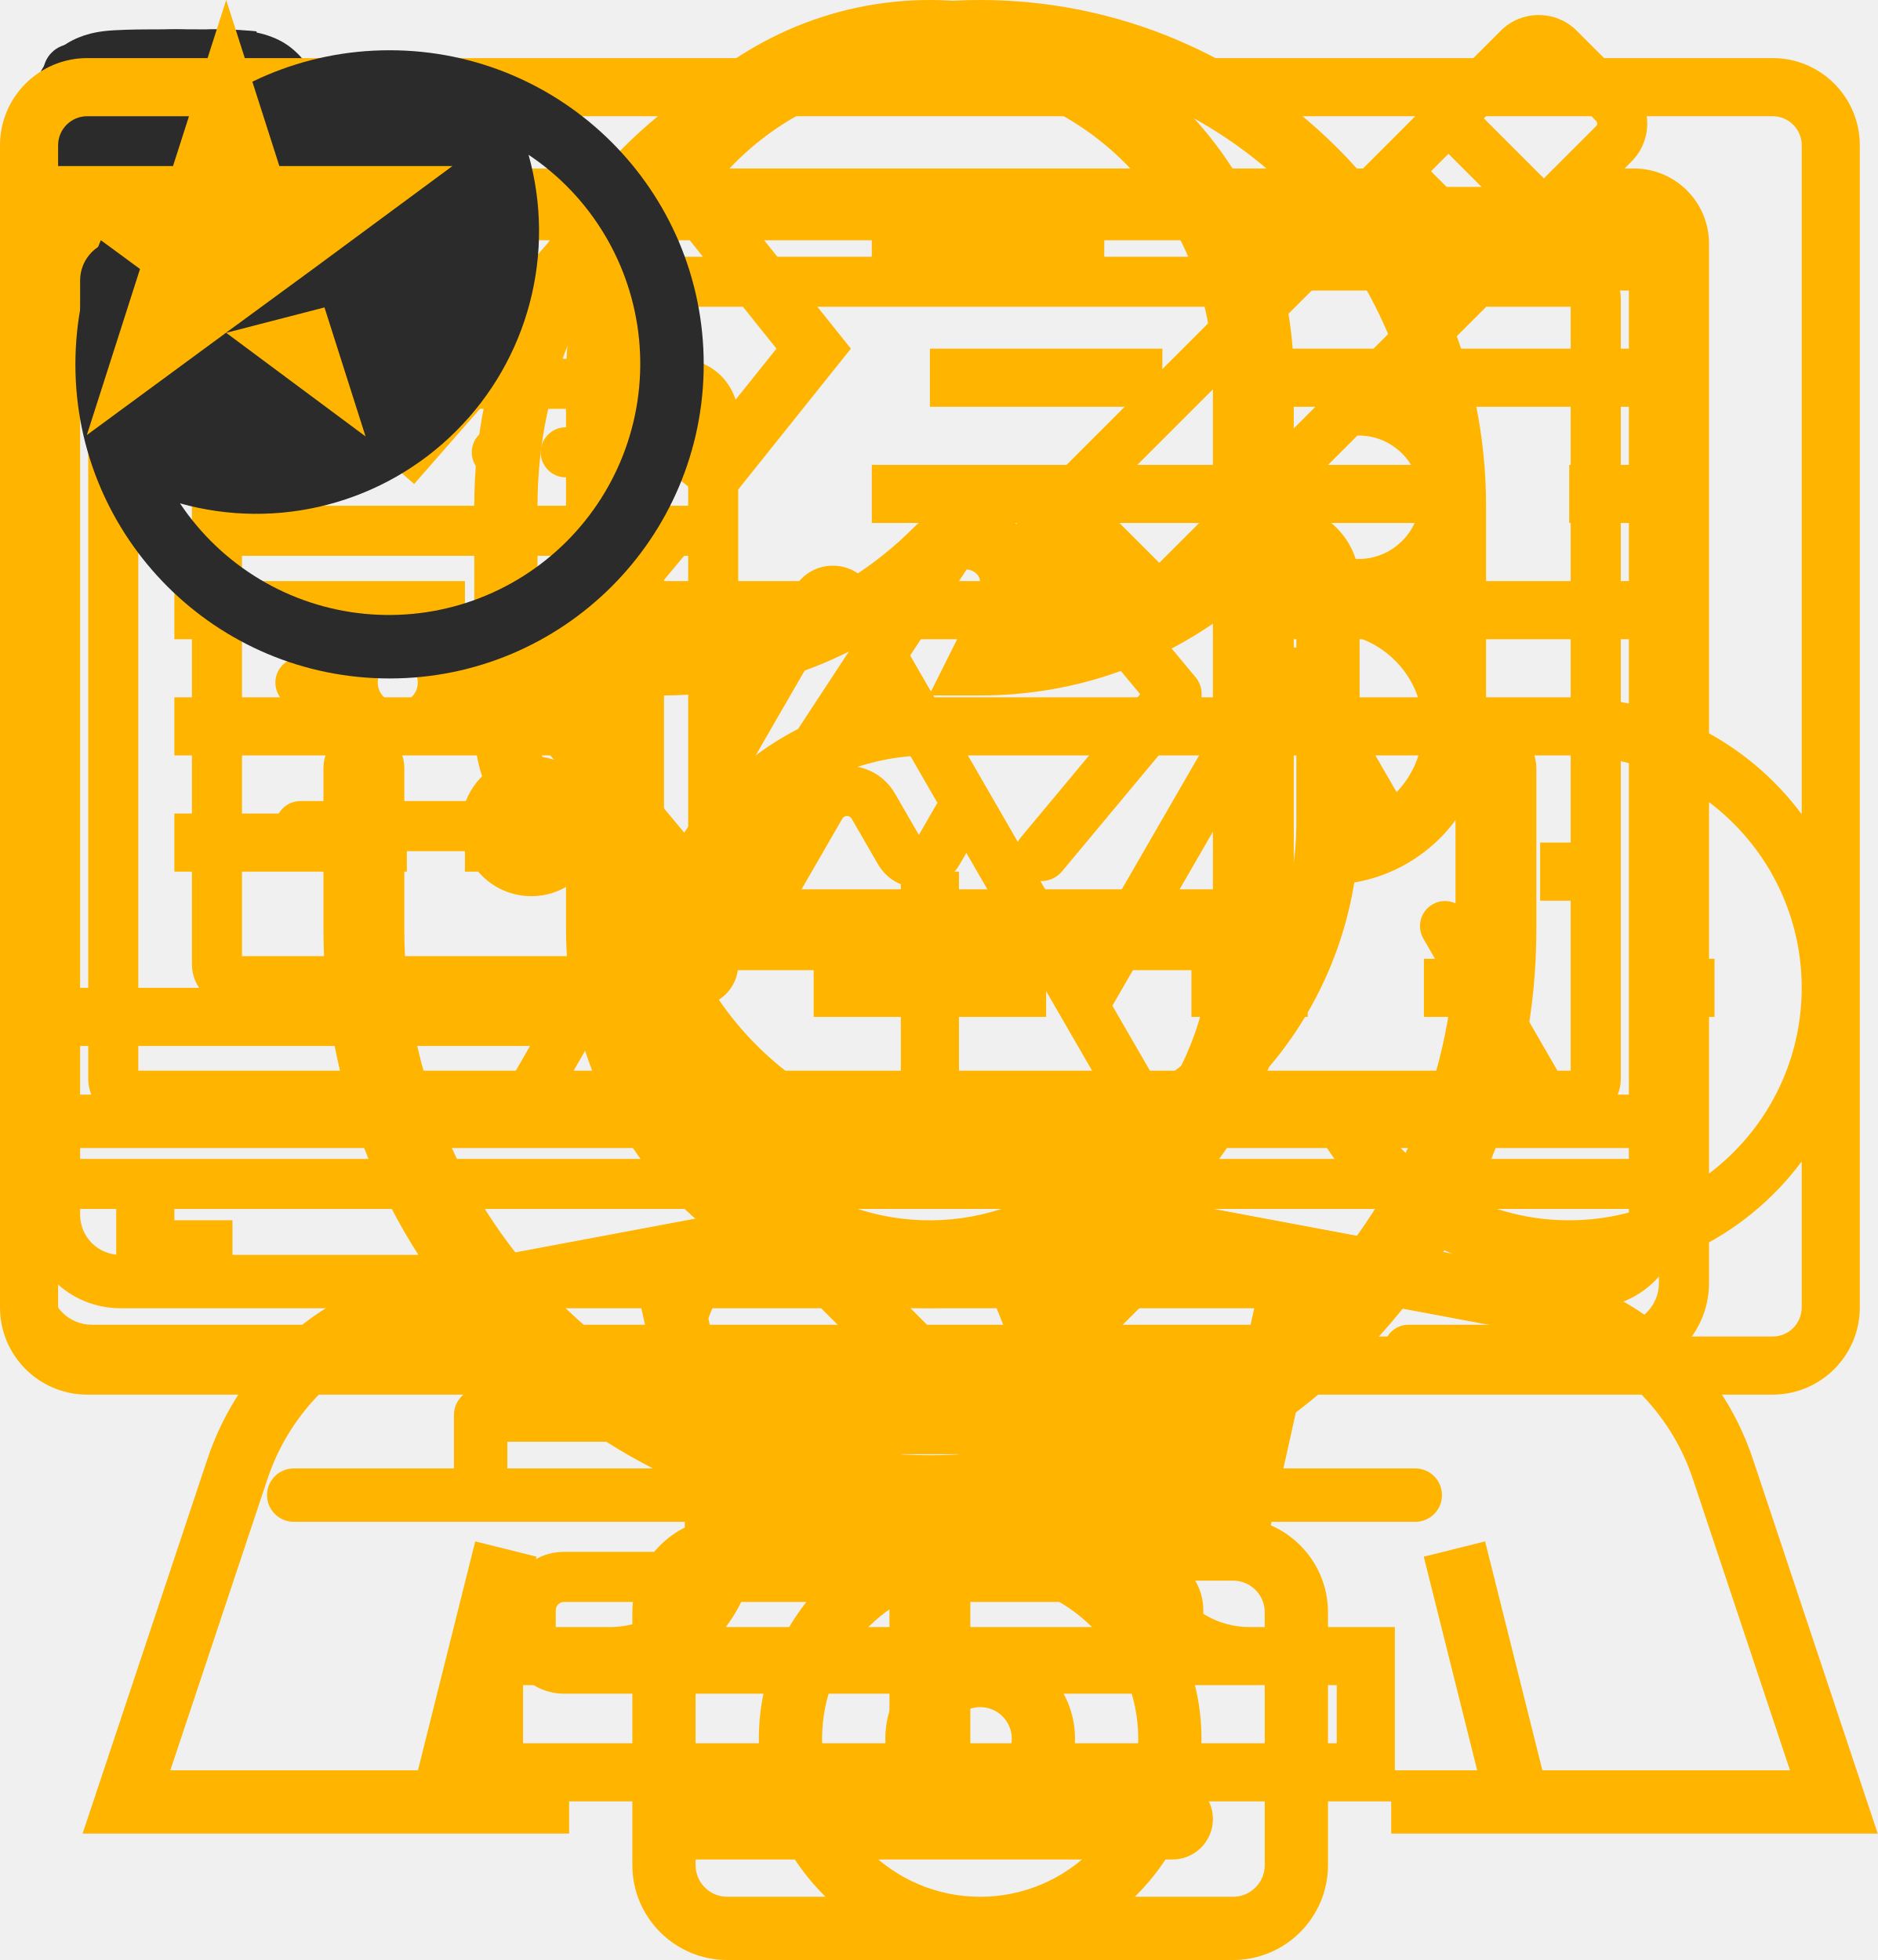
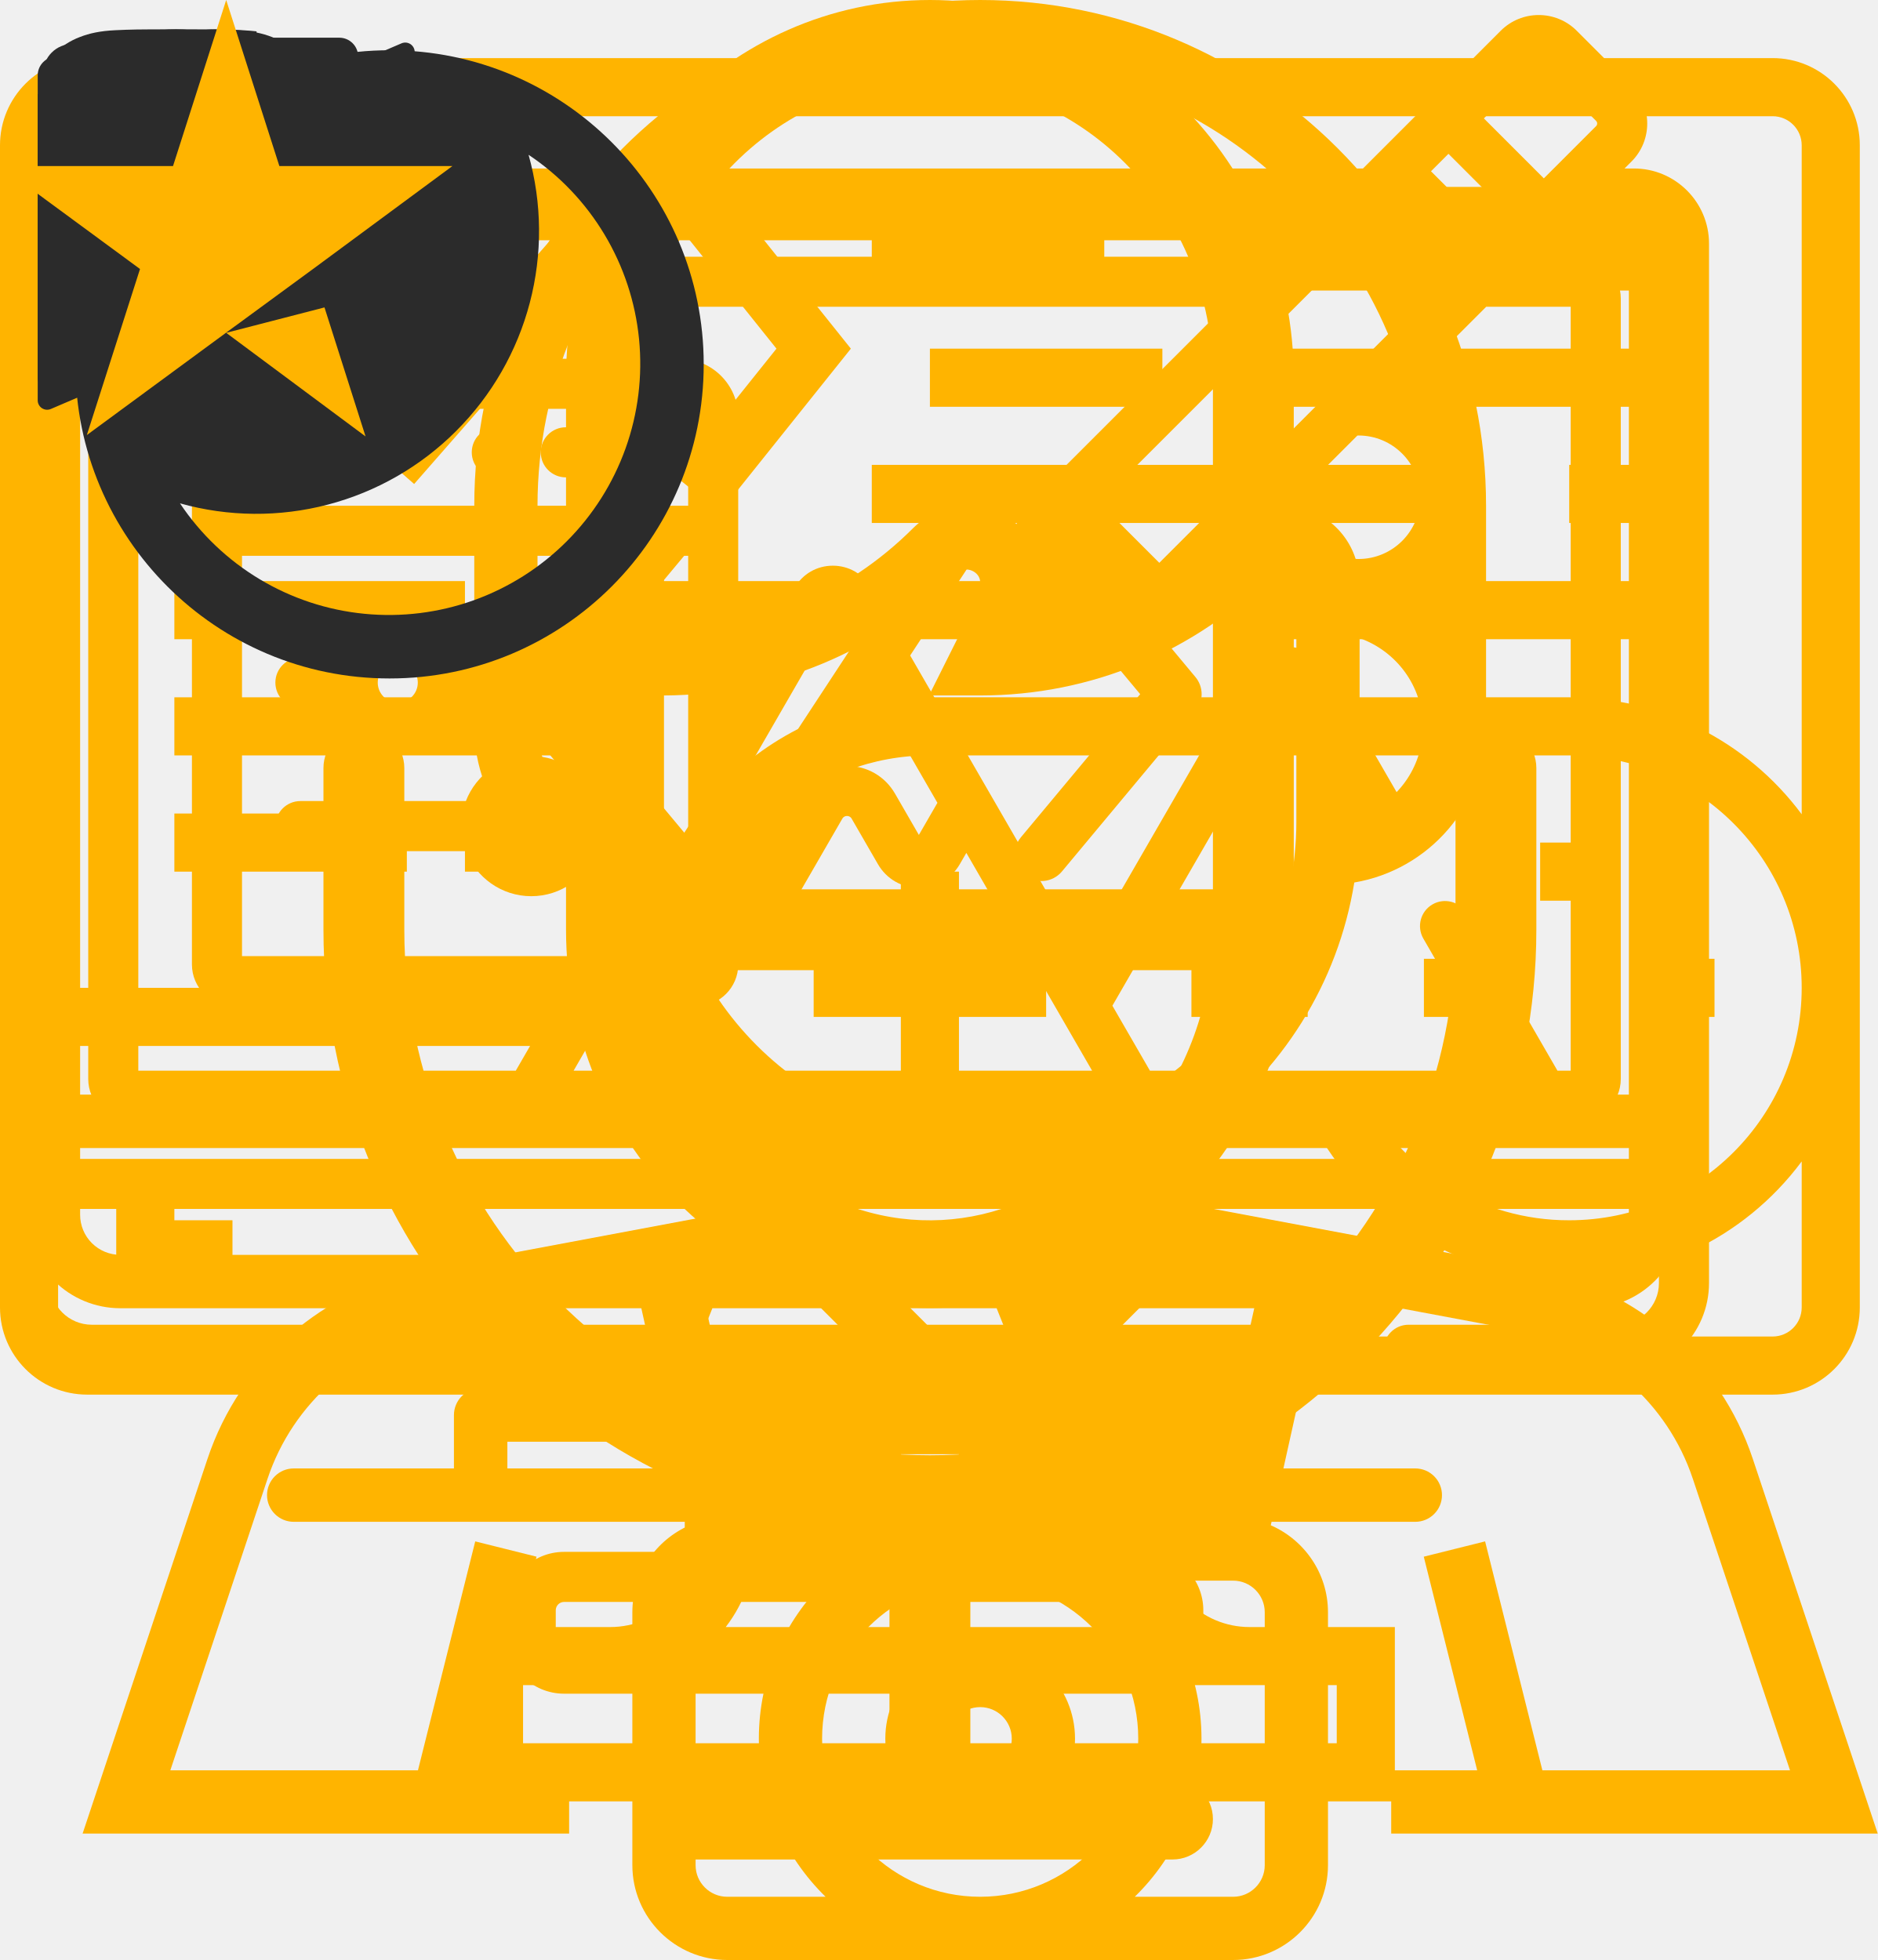
<svg xmlns="http://www.w3.org/2000/svg" fill="none">
  <g id="facebook">
    <g clip-path="url(#clip0_1_56)">
      <path d="M8.167 7.875H9.625L10.208 5.542H8.167V4.375C8.167 3.774 8.167 3.208 9.333 3.208H10.208V1.248C10.018 1.223 9.3 1.167 8.542 1.167C6.958 1.167 5.833 2.133 5.833 3.908V5.542H4.083V7.875H5.833V12.833H8.167V7.875Z" fill="#2B2B2B" />
    </g>
    <defs>
      <clipPath id="clip0_1_56">
        <rect width="14" height="14" fill="white" />
      </clipPath>
    </defs>
  </g>
  <g id="instagram">
    <g clip-path="url(#clip0_1_63)">
      <path d="M7 1.167C8.585 1.167 8.783 1.172 9.404 1.202C10.026 1.231 10.449 1.328 10.821 1.473C11.206 1.621 11.53 1.822 11.854 2.145C12.151 2.437 12.381 2.79 12.527 3.179C12.671 3.551 12.769 3.974 12.798 4.595C12.826 5.217 12.833 5.415 12.833 7C12.833 8.585 12.828 8.783 12.798 9.404C12.769 10.026 12.671 10.448 12.527 10.821C12.381 11.21 12.151 11.563 11.854 11.854C11.563 12.151 11.21 12.38 10.821 12.527C10.449 12.671 10.026 12.769 9.404 12.798C8.783 12.826 8.585 12.833 7 12.833C5.415 12.833 5.217 12.827 4.595 12.798C3.974 12.769 3.551 12.671 3.179 12.527C2.79 12.381 2.437 12.151 2.145 11.854C1.849 11.563 1.619 11.21 1.473 10.821C1.328 10.449 1.231 10.026 1.202 9.404C1.174 8.783 1.167 8.585 1.167 7C1.167 5.415 1.172 5.217 1.202 4.595C1.231 3.974 1.328 3.551 1.473 3.179C1.619 2.789 1.848 2.437 2.145 2.145C2.437 1.849 2.79 1.619 3.179 1.473C3.551 1.328 3.974 1.231 4.595 1.202C5.217 1.174 5.415 1.167 7 1.167ZM7 4.083C6.226 4.083 5.485 4.39 4.938 4.937C4.391 5.484 4.083 6.226 4.083 7C4.083 7.773 4.391 8.515 4.938 9.062C5.485 9.609 6.226 9.916 7 9.916C7.774 9.916 8.515 9.609 9.062 9.062C9.609 8.515 9.917 7.773 9.917 7C9.917 6.226 9.609 5.484 9.062 4.937C8.515 4.39 7.774 4.083 7 4.083ZM10.792 3.937C10.792 3.744 10.715 3.558 10.578 3.422C10.441 3.285 10.256 3.208 10.062 3.208C9.869 3.208 9.684 3.285 9.547 3.422C9.41 3.558 9.333 3.744 9.333 3.937C9.333 4.131 9.41 4.316 9.547 4.453C9.684 4.59 9.869 4.667 10.062 4.667C10.256 4.667 10.441 4.59 10.578 4.453C10.715 4.316 10.792 4.131 10.792 3.937ZM7 5.25C7.464 5.25 7.909 5.434 8.237 5.762C8.566 6.091 8.75 6.536 8.75 7C8.75 7.464 8.566 7.909 8.237 8.237C7.909 8.565 7.464 8.75 7 8.75C6.536 8.75 6.091 8.565 5.763 8.237C5.434 7.909 5.25 7.464 5.25 7C5.25 6.536 5.434 6.091 5.763 5.762C6.091 5.434 6.536 5.25 7 5.25Z" fill="#2B2B2B" />
    </g>
    <defs>
      <clipPath id="clip0_1_63">
        <rect width="14" height="14" fill="white" />
      </clipPath>
    </defs>
  </g>
  <g id="twitter">
    <g clip-path="url(#clip0_1_70)">
      <path d="M12.928 3.3C12.482 3.497 12.01 3.626 11.527 3.683C12.036 3.379 12.418 2.899 12.6 2.334C12.122 2.618 11.597 2.818 11.051 2.926C10.684 2.533 10.197 2.272 9.666 2.185C9.136 2.097 8.591 2.187 8.117 2.441C7.643 2.694 7.266 3.098 7.045 3.588C6.824 4.078 6.771 4.627 6.894 5.15C5.924 5.102 4.975 4.85 4.109 4.411C3.242 3.971 2.478 3.355 1.865 2.601C1.649 2.974 1.535 3.397 1.535 3.828C1.535 4.674 1.966 5.421 2.62 5.859C2.233 5.846 1.854 5.742 1.515 5.554V5.584C1.516 6.147 1.711 6.693 2.067 7.129C2.424 7.565 2.92 7.864 3.473 7.976C3.113 8.074 2.736 8.088 2.37 8.018C2.526 8.503 2.829 8.927 3.238 9.231C3.646 9.535 4.14 9.703 4.649 9.713C4.143 10.11 3.564 10.404 2.944 10.577C2.324 10.751 1.677 10.8 1.038 10.723C2.153 11.44 3.451 11.821 4.777 11.82C9.264 11.82 11.719 8.102 11.719 4.878C11.719 4.773 11.716 4.667 11.711 4.563C12.189 4.218 12.601 3.79 12.928 3.3L12.928 3.3Z" fill="#2B2B2B" />
    </g>
    <defs>
      <clipPath id="clip0_1_70">
        <rect width="14" height="14" fill="white" />
      </clipPath>
    </defs>
  </g>
  <g id="linkeding">
    <g clip-path="url(#clip0_1_77)">
      <path d="M4.048 2.917C4.048 3.226 3.925 3.523 3.706 3.742C3.487 3.96 3.19 4.083 2.881 4.083C2.572 4.083 2.275 3.96 2.056 3.741C1.838 3.522 1.715 3.225 1.715 2.916C1.715 2.606 1.838 2.309 2.057 2.091C2.276 1.872 2.573 1.749 2.882 1.75C3.192 1.75 3.488 1.873 3.707 2.092C3.926 2.311 4.048 2.607 4.048 2.917ZM4.083 4.947H1.75V12.25H4.083V4.947ZM7.77 4.947H5.448V12.25H7.747V8.418C7.747 6.283 10.529 6.084 10.529 8.418V12.25H12.833V7.624C12.833 4.025 8.715 4.159 7.747 5.927L7.77 4.947Z" fill="#2B2B2B" />
    </g>
    <defs>
      <clipPath id="clip0_1_77">
        <rect width="14" height="14" fill="white" />
      </clipPath>
    </defs>
  </g>
  <g id="youtube">
    <g clip-path="url(#clip0_1_84)">
      <path d="M12.567 3.791C12.833 4.83 12.833 7 12.833 7C12.833 7 12.833 9.17 12.567 10.21C12.418 10.784 11.985 11.236 11.436 11.389C10.439 11.667 7 11.667 7 11.667C7 11.667 3.562 11.667 2.564 11.389C2.012 11.234 1.58 10.783 1.433 10.21C1.167 9.17 1.167 7 1.167 7C1.167 7 1.167 4.83 1.433 3.791C1.581 3.216 2.015 2.764 2.564 2.611C3.562 2.333 7 2.333 7 2.333C7 2.333 10.439 2.333 11.436 2.611C11.988 2.766 12.42 3.218 12.567 3.791ZM5.833 9.042L9.333 7L5.833 4.958V9.042Z" fill="#2B2B2B" />
    </g>
    <defs>
      <clipPath id="clip0_1_84">
        <rect width="14" height="14" fill="white" />
      </clipPath>
    </defs>
  </g>
  <g id="dribbble">
    <svg width="14" height="14" viewBox="0 0 14 14" fill="none">
      <g clip-path="url(#clip0_1_91)">
        <path d="M11.66 6.75C11.612 5.832 11.293 4.949 10.743 4.212C10.575 4.393 10.396 4.562 10.206 4.72C9.623 5.204 8.972 5.599 8.273 5.892C8.371 6.096 8.46 6.294 8.539 6.481V6.482C8.561 6.535 8.582 6.587 8.603 6.64C9.486 6.541 10.417 6.577 11.319 6.699C11.44 6.715 11.553 6.733 11.66 6.75ZM6.186 2.404C6.754 3.205 7.278 4.037 7.756 4.895C8.469 4.614 9.059 4.259 9.534 3.864C9.699 3.729 9.854 3.581 9.998 3.424C9.159 2.718 8.097 2.332 7 2.333C6.727 2.333 6.455 2.357 6.186 2.404V2.404ZM2.481 5.831C2.878 5.821 3.275 5.797 3.671 5.76C4.627 5.674 5.576 5.514 6.507 5.28C6.02 4.434 5.495 3.612 4.932 2.814C4.331 3.112 3.801 3.536 3.378 4.056C2.955 4.577 2.649 5.182 2.481 5.831ZM3.373 9.937C3.6 9.606 3.897 9.234 4.292 8.829C5.14 7.96 6.141 7.283 7.3 6.91L7.336 6.899C7.24 6.687 7.149 6.498 7.058 6.319C5.987 6.631 4.859 6.826 3.735 6.927C3.187 6.976 2.695 6.998 2.333 7.002C2.332 8.071 2.7 9.107 3.374 9.937H3.373ZM8.753 11.325C8.528 10.191 8.21 9.077 7.801 7.995C6.633 8.419 5.703 9.039 4.983 9.779C4.693 10.072 4.436 10.396 4.215 10.744C5.019 11.344 5.996 11.668 7 11.666C7.601 11.667 8.196 11.552 8.753 11.326V11.325ZM9.845 10.698C10.756 9.998 11.377 8.986 11.588 7.857C11.389 7.808 11.138 7.758 10.862 7.72C10.247 7.631 9.623 7.625 9.007 7.7C9.354 8.68 9.634 9.681 9.845 10.699V10.698ZM7 12.833C3.778 12.833 1.167 10.222 1.167 7C1.167 3.778 3.778 1.167 7 1.167C10.222 1.167 12.833 3.778 12.833 7C12.833 10.222 10.222 12.833 7 12.833Z" fill="#2B2B2B" />
      </g>
      <defs>
        <clipPath id="clip0_1_91">
          <rect width="14" height="14" fill="white" />
        </clipPath>
      </defs>
    </svg>
  </g>
  <g id="web">
    <path d="M63.219 7.438H4.781C3.795 7.439 2.85 7.831 2.153 8.528C1.456 9.225 1.064 10.17 1.062 11.156V48.344C1.064 49.33 1.456 50.275 2.153 50.972C2.85 51.669 3.795 52.061 4.781 52.062H26.055L24.78 55.25H19.125C18.843 55.25 18.573 55.362 18.374 55.561C18.174 55.761 18.062 56.031 18.062 56.312V58.438H11.688C11.406 58.438 11.136 58.549 10.936 58.749C10.737 58.948 10.625 59.218 10.625 59.5C10.625 59.782 10.737 60.052 10.936 60.251C11.136 60.451 11.406 60.562 11.688 60.562H56.312C56.594 60.562 56.864 60.451 57.064 60.251C57.263 60.052 57.375 59.782 57.375 59.5C57.375 59.218 57.263 58.948 57.064 58.749C56.864 58.549 56.594 58.438 56.312 58.438H49.938V56.312C49.938 56.031 49.826 55.761 49.626 55.561C49.427 55.362 49.157 55.25 48.875 55.25H43.22L41.945 52.062H63.219C64.205 52.061 65.15 51.669 65.847 50.972C66.544 50.275 66.936 49.33 66.938 48.344V11.156C66.936 10.17 66.544 9.225 65.847 8.528C65.15 7.831 64.205 7.439 63.219 7.438ZM47.812 57.375V58.438H20.188V57.375H47.812ZM27.07 55.25L28.345 52.062H39.655L40.93 55.25H27.07ZM64.812 48.344C64.812 48.766 64.644 49.172 64.345 49.47C64.046 49.769 63.641 49.937 63.219 49.938H4.781C4.359 49.937 3.954 49.769 3.655 49.47C3.356 49.172 3.188 48.766 3.188 48.344V45.688H64.812V48.344ZM64.812 43.562H3.188V11.156C3.188 10.734 3.356 10.329 3.655 10.03C3.954 9.731 4.359 9.563 4.781 9.562H63.219C63.641 9.563 64.046 9.731 64.345 10.03C64.644 10.329 64.812 10.734 64.812 11.156V43.562Z" fill="#FFB400" />
    <path d="M29.167 34.888C29.284 34.965 29.414 35.017 29.551 35.044C29.688 35.07 29.829 35.068 29.966 35.04C30.102 35.012 30.232 34.957 30.348 34.878C30.463 34.8 30.562 34.699 30.638 34.583L39.005 21.833C39.16 21.597 39.215 21.31 39.158 21.034C39.1 20.758 38.936 20.516 38.7 20.361C38.465 20.207 38.177 20.152 37.901 20.209C37.626 20.266 37.384 20.431 37.229 20.666L28.862 33.416C28.785 33.533 28.732 33.664 28.706 33.801C28.68 33.938 28.681 34.079 28.709 34.215C28.738 34.352 28.793 34.482 28.871 34.597C28.95 34.713 29.05 34.812 29.167 34.888Z" fill="#FFB400" />
    <path d="M40.757 34.816C40.974 34.997 41.253 35.084 41.534 35.058C41.814 35.033 42.073 34.897 42.254 34.68L47.566 28.305C47.725 28.114 47.812 27.874 47.812 27.625C47.812 27.377 47.725 27.136 47.566 26.945L42.254 20.57C42.165 20.462 42.055 20.373 41.931 20.307C41.808 20.241 41.672 20.201 41.533 20.188C41.393 20.175 41.253 20.189 41.119 20.231C40.985 20.272 40.861 20.34 40.753 20.429C40.646 20.519 40.557 20.629 40.492 20.753C40.427 20.877 40.388 21.013 40.375 21.152C40.363 21.292 40.378 21.432 40.42 21.566C40.463 21.699 40.531 21.823 40.621 21.93L45.367 27.625L40.621 33.32C40.441 33.537 40.354 33.816 40.379 34.096C40.405 34.377 40.541 34.636 40.757 34.816Z" fill="#FFB400" />
    <path d="M25.746 34.68C25.835 34.788 25.945 34.878 26.069 34.944C26.192 35.009 26.328 35.05 26.467 35.063C26.607 35.076 26.747 35.061 26.881 35.02C27.015 34.978 27.139 34.911 27.247 34.821C27.354 34.731 27.443 34.621 27.508 34.497C27.573 34.373 27.612 34.238 27.625 34.098C27.637 33.959 27.622 33.818 27.579 33.684C27.537 33.551 27.469 33.427 27.379 33.32L22.633 27.625L27.379 21.93C27.469 21.823 27.537 21.699 27.579 21.566C27.622 21.432 27.637 21.292 27.625 21.152C27.612 21.013 27.573 20.877 27.508 20.753C27.443 20.629 27.354 20.519 27.247 20.429C27.139 20.34 27.015 20.272 26.881 20.231C26.747 20.189 26.607 20.175 26.467 20.188C26.328 20.201 26.192 20.241 26.069 20.307C25.945 20.373 25.835 20.462 25.746 20.57L20.434 26.945C20.275 27.136 20.188 27.377 20.188 27.625C20.188 27.874 20.275 28.114 20.434 28.305L25.746 34.68Z" fill="#FFB400" />
  </g>
  <g id="ui-ux">
    <g clip-path="url(#clip0_1_309)">
      <path d="M31.609 49.338C31.059 49.338 30.613 49.784 30.613 50.334C30.613 50.885 31.059 51.331 31.609 51.331H36.391C36.941 51.331 37.387 50.885 37.387 50.334C37.387 49.784 36.941 49.338 36.391 49.338H31.609Z" fill="#FFB400" />
      <path d="M11.953 33.872H18.537C18.94 34.918 19.953 35.665 21.139 35.665C22.326 35.665 23.339 34.918 23.741 33.872H25.057C25.608 33.872 26.053 33.426 26.053 32.876C26.053 32.325 25.608 31.879 25.057 31.879H23.741C23.339 30.833 22.326 30.086 21.139 30.086C19.953 30.086 18.94 30.833 18.537 31.879H11.953C11.403 31.879 10.957 32.325 10.957 32.876C10.957 33.426 11.403 33.872 11.953 33.872ZM21.139 32.079C21.579 32.079 21.936 32.436 21.936 32.876C21.936 33.315 21.579 33.672 21.139 33.672C20.7 33.672 20.343 33.315 20.343 32.876C20.343 32.436 20.7 32.079 21.139 32.079Z" fill="#FFB400" />
      <path d="M11.953 28.161H13.225C13.627 29.207 14.64 29.954 15.827 29.954C17.013 29.954 18.027 29.207 18.429 28.161H25.057C25.608 28.161 26.053 27.715 26.053 27.165C26.053 26.614 25.608 26.169 25.057 26.169H18.429C18.027 25.122 17.013 24.375 15.827 24.375C14.64 24.375 13.627 25.122 13.225 26.169H11.953C11.403 26.169 10.957 26.614 10.957 27.165C10.957 27.715 11.403 28.161 11.953 28.161ZM15.827 26.368C16.266 26.368 16.624 26.725 16.624 27.165C16.624 27.604 16.266 27.961 15.827 27.961C15.387 27.961 15.03 27.604 15.03 27.165C15.03 26.725 15.387 26.368 15.827 26.368Z" fill="#FFB400" />
      <path d="M25.257 18.997C25.807 18.997 26.253 18.551 26.253 18C26.253 17.45 25.807 17.004 25.257 17.004C24.706 17.004 24.261 17.45 24.261 18C24.261 18.551 24.706 18.997 25.257 18.997Z" fill="#FFB400" />
      <path d="M22.512 18.997C23.062 18.997 23.508 18.551 23.508 18C23.508 17.45 23.062 17.004 22.512 17.004C21.962 17.004 21.516 17.45 21.516 18C21.516 18.551 21.962 18.997 22.512 18.997Z" fill="#FFB400" />
      <path d="M19.767 18.997C20.317 18.997 20.763 18.551 20.763 18C20.763 17.45 20.317 17.004 19.767 17.004C19.217 17.004 18.771 17.45 18.771 18C18.771 18.551 19.217 18.997 19.767 18.997Z" fill="#FFB400" />
      <path d="M65.012 6.705H64.639L64.917 6.427C65.75 5.593 65.75 4.237 64.917 3.404L62.736 1.223C61.903 0.39 60.547 0.39 59.713 1.223L54.232 6.705H2.988C1.341 6.705 0 8.045 0 9.693V51.059C0 53.073 1.638 54.712 3.652 54.712H27.246V61.758H22.445C21.164 61.758 20.121 62.801 20.121 64.082V65.078C20.121 66.359 21.164 67.402 22.445 67.402H45.555C46.836 67.402 47.879 66.359 47.879 65.078V64.082C47.879 62.801 46.836 61.758 45.555 61.758H40.754V54.712H51.398C51.949 54.712 52.395 54.266 52.395 53.715C52.395 53.165 51.949 52.719 51.398 52.719H3.652C2.737 52.719 1.992 51.975 1.992 51.059V48.111H66.008V51.059C66.008 51.975 65.263 52.719 64.348 52.719H56.047C55.497 52.719 55.051 53.165 55.051 53.715C55.051 54.266 55.497 54.712 56.047 54.712H64.348C66.362 54.712 68 53.073 68 51.059V9.693C68 8.045 66.659 6.705 65.012 6.705ZM45.555 63.75C45.738 63.75 45.887 63.899 45.887 64.082V65.078C45.887 65.261 45.738 65.41 45.555 65.41H22.445C22.262 65.41 22.113 65.261 22.113 65.078V64.082C22.113 63.899 22.262 63.75 22.445 63.75H45.555ZM29.238 54.712H38.762V61.758H29.238V54.712ZM61.122 2.632C61.179 2.575 61.271 2.575 61.328 2.632L63.508 4.812C63.565 4.869 63.565 4.961 63.508 5.018L61.428 7.098L59.042 4.712L61.122 2.632ZM57.633 6.121L60.019 8.507L59.324 9.202L56.938 6.816L57.633 6.121ZM55.529 8.225L57.915 10.611L46.128 22.398L43.742 20.012L55.529 8.225ZM54.055 17.331C55.41 17.331 56.512 18.434 56.512 19.789C56.512 21.143 55.41 22.246 54.055 22.246C52.7 22.246 51.598 21.143 51.598 19.789C51.598 19.773 51.6 19.758 51.6 19.742L54.008 17.334C54.024 17.334 54.039 17.331 54.055 17.331ZM44.398 23.486L41.45 24.69L42.654 21.742L44.398 23.486ZM66.008 46.119H1.992V9.693C1.992 9.144 2.439 8.697 2.988 8.697H52.24L50.721 10.216H16.867C16.317 10.216 15.871 10.662 15.871 11.212C15.871 11.762 16.317 12.208 16.867 12.208H48.729L41.703 19.234C41.505 19.435 41.349 19.668 41.242 19.93L39.017 25.377C38.813 25.878 38.928 26.448 39.31 26.83C39.567 27.086 39.908 27.222 40.256 27.222C40.426 27.222 40.598 27.19 40.763 27.123L46.21 24.898C46.465 24.794 46.692 24.643 46.888 24.453L49.919 21.423C50.571 23.07 52.178 24.238 54.055 24.238C56.508 24.238 58.504 22.242 58.504 19.789C58.504 17.913 57.336 16.306 55.69 15.653L59.135 12.208H62.497V42.608H61.969L58.359 36.356C58.084 35.879 57.474 35.716 56.998 35.991C56.522 36.266 56.359 36.875 56.634 37.352L59.669 42.608H45.754L44.261 40.023L51.219 27.973L54.309 33.326C54.585 33.802 55.194 33.966 55.67 33.691C56.147 33.416 56.31 32.806 56.035 32.33L52.737 26.619C52.42 26.07 51.853 25.742 51.219 25.742C50.585 25.742 50.017 26.07 49.7 26.619L43.111 38.031L34.657 23.388C34.34 22.839 33.772 22.512 33.138 22.512C32.504 22.512 31.936 22.839 31.619 23.388L29.373 27.279V16.601C29.373 15.32 28.331 14.277 27.049 14.277H9.961C8.679 14.277 7.637 15.32 7.637 16.601V38.383C7.637 39.298 8.381 40.043 9.297 40.043H22.004L20.523 42.608H5.503V12.208H12.219C12.769 12.208 13.215 11.762 13.215 11.212C13.215 10.662 12.769 10.216 12.219 10.216H5.171C4.256 10.216 3.511 10.96 3.511 11.876V42.94C3.511 43.855 4.256 44.6 5.171 44.6H62.829C63.744 44.6 64.489 43.855 64.489 42.94V11.876C64.489 10.96 63.744 10.216 62.829 10.216H61.127L62.646 8.697H65.012C65.561 8.697 66.008 9.144 66.008 9.693V46.119ZM27.382 22.118V38.05H9.629V22.118H27.382ZM9.629 20.126V16.601C9.629 16.418 9.778 16.269 9.961 16.269H27.049C27.233 16.269 27.382 16.418 27.382 16.601V20.126H9.629ZM24.305 40.042H27.714C28.629 40.042 29.374 39.298 29.374 38.382V36.272C29.623 36.392 29.9 36.456 30.191 36.456C30.871 36.456 31.48 36.105 31.82 35.516L33.515 32.58C33.566 32.491 33.645 32.472 33.701 32.472C33.758 32.472 33.836 32.491 33.887 32.58L34.932 34.39C35.272 34.979 35.881 35.331 36.561 35.331C37.241 35.331 37.85 34.979 38.19 34.39L38.45 33.941L43.453 42.608H22.824L24.305 40.042ZM29.374 32.938V31.263L33.139 24.742L37.299 31.949L36.561 33.227L35.612 31.584C35.213 30.893 34.499 30.48 33.701 30.48C32.903 30.48 32.188 30.893 31.789 31.584L30.191 34.353L29.374 32.938Z" fill="#FFB400" />
    </g>
    <defs>
      <clipPath id="clip0_1_309">
        <rect width="68" height="68" fill="white" />
      </clipPath>
    </defs>
  </g>
  <g id="microphone">
    <g clip-path="url(#clip0_1_327)">
      <path d="M37 0C29.018 0 22.522 6.753 22.522 15.053V37C22.522 45.301 29.018 52.053 37 52.053C44.982 52.053 51.478 45.301 51.478 37V15.053C51.478 6.753 44.982 0 37 0ZM37 48.835C31.312 48.835 26.606 44.374 25.855 38.609H48.143C47.394 44.376 42.688 48.835 37 48.835ZM48.261 35.391H25.739V15.053C25.739 8.526 30.79 3.217 37 3.217C43.209 3.217 48.261 8.526 48.261 15.053V35.391Z" fill="#FFB400" />
      <path d="M59.522 28.956C58.634 28.956 57.913 29.677 57.913 30.565V37C57.913 48.531 48.531 57.913 37 57.913C25.469 57.913 16.087 48.531 16.087 37V30.565C16.087 29.677 15.366 28.956 14.478 28.956C13.59 28.956 12.87 29.677 12.87 30.565V37C12.87 49.762 22.835 60.215 35.391 61.048V70.783H27.348C26.46 70.783 25.739 71.503 25.739 72.391C25.739 73.279 26.46 74 27.348 74H46.652C47.54 74 48.261 73.279 48.261 72.391C48.261 71.503 47.54 70.783 46.652 70.783H38.609V61.048C51.165 60.215 61.13 49.762 61.13 37V30.565C61.13 29.677 60.41 28.956 59.522 28.956Z" fill="#FFB400" />
    </g>
    <defs>
      <clipPath id="clip0_1_327">
        <rect width="74" height="74" fill="white" />
      </clipPath>
    </defs>
  </g>
  <g id="game">
    <path d="M32.375 38.156H41.625V40.469H32.375V38.156Z" fill="#FFB400" />
    <path d="M35.844 34.688H38.156V43.938H35.844V34.688Z" fill="#FFB400" />
    <path d="M65.906 38.156H68.219V40.469H65.906V38.156Z" fill="#FFB400" />
    <path d="M56.656 38.156H58.969V40.469H56.656V38.156Z" fill="#FFB400" />
    <path d="M61.281 33.531H63.594V35.844H61.281V33.531Z" fill="#FFB400" />
    <path d="M61.281 42.781H63.594V45.094H61.281V42.781Z" fill="#FFB400" />
    <path d="M10.66 20.379L5.457 13.875L10.66 7.371L12.465 8.816L8.418 13.875L12.465 18.934L10.66 20.379Z" fill="#FFB400" />
    <path d="M28.653 20.379L26.847 18.934L30.895 13.875L26.847 8.816L28.653 7.371L33.855 13.875L28.653 20.379Z" fill="#FFB400" />
    <path d="M14.738 17.738L22.834 8.49L24.574 10.012L16.478 19.261L14.738 17.738Z" fill="#FFB400" />
    <path d="M9.25 50.875H4.625V46.25H6.938V48.562H9.25V50.875Z" fill="#FFB400" />
    <path d="M70.531 2.312H3.469C1.553 2.312 0 3.866 0 5.781V52.031C0 53.947 1.553 55.5 3.469 55.5H27.75V61.281C27.75 63.197 26.197 64.75 24.281 64.75H18.5V71.688H55.5V64.75H49.719C47.803 64.75 46.25 63.197 46.25 61.281V55.5H70.531C72.447 55.5 74 53.947 74 52.031V5.781C74 3.866 72.447 2.312 70.531 2.312ZM53.188 67.062V69.375H20.812V67.062H53.188ZM37 62.486C38.916 62.486 40.469 60.933 40.469 59.017V55.5H43.938V61.281C43.942 62.536 44.359 63.755 45.124 64.75H28.876C29.641 63.755 30.058 62.536 30.062 61.281V55.5H33.531V59.017C33.531 60.933 35.084 62.486 37 62.486ZM35.844 59.017V55.5H38.156V59.017C38.156 59.656 37.639 60.174 37 60.174C36.361 60.174 35.844 59.656 35.844 59.017ZM71.688 52.031C71.688 52.67 71.17 53.188 70.531 53.188H3.469C2.83 53.188 2.312 52.67 2.312 52.031V41.625H25.669C26.627 46.332 30.396 49.955 35.137 50.726C39.878 51.497 44.601 49.255 47 45.094H52.435C54.373 48.463 57.877 50.629 61.757 50.856C65.637 51.083 69.37 49.34 71.688 46.22V52.031ZM62.438 48.562C58.923 48.571 55.711 46.576 54.161 43.422L53.841 42.781H45.597L45.277 43.422C43.249 47.511 38.542 49.51 34.192 48.13C29.841 46.748 27.148 42.402 27.849 37.892C28.55 33.382 32.436 30.057 37 30.062H62.438C67.546 30.062 71.688 34.204 71.688 39.312C71.688 44.421 67.546 48.562 62.438 48.562ZM71.688 32.405C69.513 29.479 66.083 27.753 62.438 27.75H37C30.617 27.757 25.444 32.929 25.438 39.312H2.312V5.781C2.312 5.143 2.83 4.625 3.469 4.625H70.531C71.17 4.625 71.688 5.143 71.688 5.781V32.405Z" fill="#FFB400" />
    <path d="M47.406 38.156H52.031V40.469H47.406V38.156Z" fill="#FFB400" />
    <path d="M34.688 9.25H43.938V11.562H34.688V9.25Z" fill="#FFB400" />
    <path d="M48.562 9.25H67.062V11.562H48.562V9.25Z" fill="#FFB400" />
    <path d="M50.875 13.875H67.062V16.188H50.875V13.875Z" fill="#FFB400" />
    <path d="M37 13.875H46.25V16.188H37V13.875Z" fill="#FFB400" />
    <path d="M34.688 18.5H57.812V20.812H34.688V18.5Z" fill="#FFB400" />
    <path d="M62.438 18.5H67.062V20.812H62.438V18.5Z" fill="#FFB400" />
    <path d="M6.938 23.125H18.5V25.438H6.938V23.125Z" fill="#FFB400" />
    <path d="M23.125 23.125H45.094V25.438H23.125V23.125Z" fill="#FFB400" />
    <path d="M48.562 23.125H67.062V25.438H48.562V23.125Z" fill="#FFB400" />
    <path d="M6.938 27.75H25.438V30.062H6.938V27.75Z" fill="#FFB400" />
    <path d="M6.938 32.375H16.188V34.688H6.938V32.375Z" fill="#FFB400" />
    <path d="M18.5 32.375H23.125V34.688H18.5V32.375Z" fill="#FFB400" />
  </g>
  <g id="photographer">
    <path d="M55.355 72.968H74.713L69.743 58.058C68.444 54.16 65.127 51.269 61.088 50.511L47.806 48.02V44.947C50.988 42.651 53.234 39.154 53.886 35.12C56.855 34.618 59.129 32.045 59.129 28.936V20.129C59.129 9.03 50.099 0 39 0C27.901 0 18.871 9.03 18.871 20.129V28.936C18.871 32.042 21.134 34.63 24.098 35.136C24.753 39.17 27.011 42.671 30.194 44.966V48.022L16.911 50.513C12.873 51.27 9.555 54.161 8.255 58.06L3.287 72.968H22.645V70.452H19.224L21.349 61.95L18.909 61.341L16.63 70.452H6.777L10.643 58.855C11.653 55.823 14.234 53.573 17.375 52.983L25.389 51.481L27.438 60.7C26.1 61.282 25.161 62.613 25.161 64.161V74.226C25.161 76.307 26.855 78 28.936 78H49.065C51.145 78 52.839 76.307 52.839 74.226V64.161C52.839 62.613 51.9 61.282 50.563 60.7L52.612 51.481L60.626 52.983C63.768 53.573 66.347 55.823 67.358 58.855L71.223 70.452H61.37L59.091 61.341L56.651 61.95L58.776 70.452H55.355V72.968ZM50.138 51.017L48.4 58.835L47.531 55.355H42.037L46.969 50.423L50.138 51.017ZM46.195 60.387H31.805L32.434 57.871H45.566L46.195 60.387ZM39 54.834L32.71 48.544V46.423C34.627 47.306 36.754 47.806 39 47.806C41.247 47.806 43.373 47.3 45.29 46.416V48.544L39 54.834ZM54.097 32.478V25.394C55.557 25.915 56.613 27.299 56.613 28.937C56.613 30.575 55.557 31.957 54.097 32.478ZM23.903 32.495C22.439 31.975 21.387 30.576 21.387 28.936C21.387 27.295 22.439 25.896 23.903 25.376V32.495ZM21.387 23.936V20.129C21.387 10.417 29.288 2.516 39 2.516C48.712 2.516 56.613 10.417 56.613 20.129V23.936C55.868 23.372 55.008 22.956 54.057 22.768C53.859 21.283 52.599 20.129 51.06 20.129C50.261 20.129 49.478 20.454 48.849 21.083C46.725 23.207 44.032 24.562 41.116 25.003L41.197 24.842C41.406 24.422 41.516 23.952 41.516 23.483V23.166C41.516 21.491 40.154 20.129 38.479 20.129C37.68 20.129 36.898 20.454 36.332 21.018C33.681 23.668 30.165 25.137 26.419 25.161V22.645H25.161C23.74 22.645 22.441 23.137 21.387 23.936ZM26.419 32.71V27.677C30.837 27.654 34.986 25.922 38.109 22.799C38.413 22.494 39 22.742 39 23.166V23.483C39 23.564 38.981 23.644 38.945 23.717L36.965 27.677H39C43.393 27.677 47.522 25.968 50.69 22.799C50.994 22.494 51.581 22.742 51.581 23.166V32.71C51.581 39.647 45.937 45.29 39 45.29C32.063 45.29 26.419 39.647 26.419 32.71ZM31.032 50.423L35.963 55.355H30.469L29.6 58.835L27.862 51.017L31.032 50.423ZM28.936 75.484C28.242 75.484 27.677 74.92 27.677 74.226V64.161C27.677 63.467 28.242 62.903 28.936 62.903H32.849C31.213 64.504 30.194 66.73 30.194 69.194C30.194 71.657 31.213 73.884 32.849 75.484H28.936ZM39 75.484C35.532 75.484 32.71 72.662 32.71 69.194C32.71 65.725 35.532 62.903 39 62.903C42.468 62.903 45.29 65.725 45.29 69.194C45.29 72.662 42.468 75.484 39 75.484ZM50.323 74.226C50.323 74.92 49.758 75.484 49.065 75.484H45.151C46.788 73.884 47.806 71.657 47.806 69.194C47.806 66.73 46.788 64.504 45.151 62.903H49.065C49.758 62.903 50.323 63.467 50.323 64.161V74.226Z" fill="#FFB400" />
    <path d="M39 65.419C36.919 65.419 35.226 67.113 35.226 69.194C35.226 71.275 36.919 72.968 39 72.968C41.081 72.968 42.774 71.275 42.774 69.194C42.774 67.113 41.081 65.419 39 65.419ZM39 70.452C38.307 70.452 37.742 69.888 37.742 69.194C37.742 68.499 38.307 67.936 39 67.936C39.693 67.936 40.258 68.499 40.258 69.194C40.258 69.888 39.693 70.452 39 70.452Z" fill="#FFB400" />
  </g>
  <g id="order">
    <g clip-path="url(#clip0_10_1294)">
      <path d="M10.143 10L7.786 7.644L8.964 6.464L12.5 10L8.964 13.536L7.786 12.357L10.143 10Z" fill="#FFB400" />
    </g>
    <defs>
      <clipPath id="clip0_10_1294">
        <rect width="20" height="20" fill="white" />
      </clipPath>
    </defs>
  </g>
  <g id="home">
    <g clip-path="url(#clip0_1_248)">
      <path d="M15 15C15 15.199 14.921 15.39 14.78 15.53C14.64 15.671 14.449 15.75 14.25 15.75H3.75C3.551 15.75 3.36 15.671 3.22 15.53C3.079 15.39 3 15.199 3 15V8.25H0.75L8.495 1.209C8.633 1.083 8.813 1.014 9 1.014C9.187 1.014 9.367 1.083 9.505 1.209L17.25 8.25H15V15Z" fill="" />
    </g>
    <defs>
      <clipPath id="clip0_1_248">
        <rect width="18" height="18" fill="white" />
      </clipPath>
    </defs>
  </g>
  <g id="services">
    <g clip-path="url(#clip0_1_257)">
      <path d="M17.5 4.287V4.5H12V0H12.26C12.534 0 12.796 0.089 12.99 0.247L17.198 3.69C17.391 3.849 17.5 4.063 17.5 4.287ZM11.656 5.625C11.089 5.625 10.625 5.245 10.625 4.781V0H2.031C1.462 0 1 0.378 1 0.844V17.156C1 17.622 1.462 18 2.031 18H16.469C17.038 18 17.5 17.622 17.5 17.156V5.625H11.656ZM6.294 14.08C6.273 14.098 6.248 14.113 6.22 14.123C6.193 14.134 6.163 14.139 6.132 14.14C6.102 14.141 6.071 14.137 6.043 14.128C6.014 14.119 5.988 14.106 5.966 14.089L3.179 11.951C3.156 11.933 3.137 11.912 3.125 11.888C3.112 11.864 3.105 11.838 3.105 11.812C3.105 11.787 3.112 11.761 3.125 11.737C3.137 11.713 3.156 11.692 3.179 11.674L5.966 9.536C5.988 9.519 6.014 9.506 6.043 9.497C6.071 9.488 6.102 9.484 6.132 9.485C6.163 9.486 6.193 9.491 6.22 9.502C6.248 9.512 6.273 9.527 6.294 9.545L7.135 10.279C7.157 10.297 7.173 10.319 7.184 10.343C7.195 10.367 7.199 10.393 7.198 10.418C7.196 10.443 7.189 10.468 7.175 10.491C7.162 10.514 7.143 10.534 7.119 10.551L5.368 11.812L7.119 13.074C7.143 13.091 7.162 13.111 7.175 13.134C7.189 13.157 7.196 13.182 7.198 13.207C7.199 13.232 7.195 13.258 7.184 13.282C7.173 13.306 7.157 13.328 7.135 13.346L6.294 14.08ZM8.498 15.855L7.318 15.575C7.259 15.561 7.21 15.528 7.18 15.484C7.15 15.44 7.143 15.388 7.16 15.339L9.8 7.899C9.817 7.851 9.857 7.81 9.911 7.786C9.965 7.762 10.029 7.756 10.088 7.77L11.267 8.05C11.297 8.057 11.324 8.069 11.348 8.084C11.372 8.1 11.391 8.119 11.406 8.141C11.421 8.163 11.43 8.187 11.433 8.212C11.437 8.236 11.434 8.262 11.426 8.286L8.786 15.726C8.777 15.749 8.763 15.772 8.744 15.791C8.725 15.811 8.701 15.827 8.675 15.839C8.648 15.851 8.619 15.859 8.588 15.861C8.558 15.864 8.527 15.862 8.498 15.855ZM15.407 11.951L12.62 14.089C12.598 14.106 12.572 14.119 12.543 14.128C12.514 14.137 12.484 14.141 12.454 14.14C12.423 14.139 12.393 14.134 12.366 14.123C12.338 14.113 12.313 14.098 12.292 14.08L11.451 13.346C11.429 13.328 11.413 13.306 11.402 13.282C11.391 13.258 11.387 13.232 11.388 13.207C11.39 13.182 11.397 13.157 11.411 13.134C11.424 13.111 11.443 13.091 11.467 13.074L13.218 11.812L11.467 10.551C11.443 10.534 11.424 10.514 11.411 10.491C11.397 10.468 11.39 10.443 11.388 10.418C11.387 10.393 11.391 10.367 11.402 10.343C11.413 10.319 11.429 10.297 11.451 10.279L12.292 9.545C12.313 9.527 12.338 9.512 12.366 9.502C12.393 9.491 12.423 9.486 12.454 9.485C12.484 9.484 12.515 9.488 12.543 9.497C12.572 9.506 12.598 9.519 12.62 9.536L15.407 11.674C15.43 11.692 15.449 11.713 15.461 11.737C15.474 11.761 15.48 11.787 15.48 11.812C15.48 11.838 15.474 11.864 15.461 11.888C15.449 11.912 15.43 11.933 15.407 11.951Z" />
    </g>
    <defs>
      <clipPath id="clip0_1_257">
        <rect width="16.5" height="18" fill="white" transform="translate(1)" />
      </clipPath>
    </defs>
  </g>
  <g id="cv">
    <g clip-path="url(#clip0_1_262)">
      <path d="M12.764 11.272L9.25 14.626L5.736 11.272C3.103 11.381 1 13.438 1 15.976V16.313C1 17.245 1.792 18.001 2.768 18.001H15.732C16.708 18.001 17.5 17.245 17.5 16.313V15.976C17.5 13.438 15.397 11.381 12.764 11.272ZM1.501 2.806L1.737 2.859V4.912C1.479 5.06 1.295 5.317 1.295 5.626C1.295 5.921 1.464 6.167 1.703 6.318L1.129 8.509C1.066 8.751 1.206 9.001 1.409 9.001H2.948C3.151 9.001 3.291 8.751 3.228 8.509L2.654 6.318C2.893 6.167 3.062 5.921 3.062 5.626C3.062 5.317 2.878 5.06 2.621 4.912V3.063L5.051 3.622C4.735 4.227 4.536 4.902 4.536 5.626C4.536 8.111 6.646 10.126 9.25 10.126C11.854 10.126 13.964 8.111 13.964 5.626C13.964 4.902 13.769 4.227 13.449 3.622L16.995 2.806C17.666 2.652 17.666 1.854 16.995 1.699L9.983 0.082C9.504 -0.027 9 -0.027 8.521 0.082L1.501 1.695C0.834 1.85 0.834 2.652 1.501 2.806Z" />
    </g>
    <defs>
      <clipPath id="clip0_1_262">
        <rect width="18" height="18" fill="white" />
      </clipPath>
    </defs>
  </g>
  <g id="portfolio">
    <g clip-path="url(#clip0_1_268)">
      <path d="M6.75 9.75V12H11.25V9.75H16.5V15C16.5 15.199 16.421 15.39 16.28 15.53C16.14 15.671 15.949 15.75 15.75 15.75H2.25C2.051 15.75 1.86 15.671 1.72 15.53C1.579 15.39 1.5 15.199 1.5 15V9.75H6.75ZM8.25 8.25H9.75V10.5H8.25V8.25ZM5.25 3.75V1.5C5.25 1.301 5.329 1.11 5.47 0.97C5.61 0.829 5.801 0.75 6 0.75H12C12.199 0.75 12.39 0.829 12.53 0.97C12.671 1.11 12.75 1.301 12.75 1.5V3.75H15.75C15.949 3.75 16.14 3.829 16.28 3.97C16.421 4.11 16.5 4.301 16.5 4.5V8.25H11.25V6.75H6.75V8.25H1.5V4.5C1.5 4.301 1.579 4.11 1.72 3.97C1.86 3.829 2.051 3.75 2.25 3.75H5.25ZM6.75 2.25V3.75H11.25V2.25H6.75Z" />
    </g>
    <defs>
      <clipPath id="clip0_1_268">
        <rect width="18" height="18" fill="white" />
      </clipPath>
    </defs>
  </g>
  <g id="blog">
    <g clip-path="url(#clip0_1_276)">
      <path d="M15.75 1.5C4.5 1.5 3 12 2.25 16.5H3.748C4.248 14 5.498 12.626 7.5 12.375C10.5 12 12.75 9.375 13.5 7.125L12.375 6.375L13.125 5.625C13.875 4.875 14.628 3.75 15.75 1.5Z" />
    </g>
    <defs>
      <clipPath id="clip0_1_276">
        <rect width="18" height="18" fill="white" />
      </clipPath>
    </defs>
  </g>
  <g id="contact">
    <g clip-path="url(#clip0_1_284)">
      <path d="M4.841 14.25L1.5 16.875V3C1.5 2.801 1.579 2.61 1.72 2.47C1.86 2.329 2.051 2.25 2.25 2.25H15.75C15.949 2.25 16.14 2.329 16.28 2.47C16.421 2.61 16.5 2.801 16.5 3V13.5C16.5 13.699 16.421 13.89 16.28 14.03C16.14 14.171 15.949 14.25 15.75 14.25H4.841Z" />
    </g>
    <defs>
      <clipPath id="clip0_1_284">
        <rect width="18" height="18" fill="white" />
      </clipPath>
    </defs>
  </g>
  <g id="contrast">
    <g clip-path="url(#clip0_10_1245)">
      <path d="M15.5 27C8.596 27 3 21.404 3 14.5C3 7.596 8.596 2 15.5 2C22.404 2 28 7.596 28 14.5C28 21.404 22.404 27 15.5 27ZM7.161 20.031C7.983 21.261 9.067 22.292 10.335 23.052C11.603 23.812 13.024 24.282 14.496 24.426C15.967 24.571 17.453 24.388 18.845 23.89C20.237 23.392 21.501 22.591 22.547 21.545C23.592 20.5 24.393 19.235 24.891 17.843C25.389 16.451 25.572 14.966 25.427 13.494C25.282 12.023 24.813 10.602 24.053 9.334C23.293 8.065 22.261 6.981 21.031 6.16C21.57 8.083 21.587 10.114 21.081 12.046C20.575 13.978 19.564 15.74 18.151 17.151C16.74 18.564 14.978 19.575 13.047 20.081C11.115 20.587 9.084 20.57 7.161 20.031Z" fill="#2B2B2B" />
    </g>
    <defs>
      <clipPath id="clip0_10_1245">
        <rect width="30" height="30" fill="white" />
      </clipPath>
    </defs>
  </g>
+   <g id="contacts">
+     <g clip-path="url(#clip0_1_995)">
+       <path d="M1.5 3.75L6.75 1.5L11.25 3.75L15.977 1.724C16.034 1.7 16.097 1.69 16.158 1.695C16.22 1.701 16.28 1.722 16.332 1.756C16.383 1.79 16.426 1.837 16.455 1.891C16.485 1.946 16.5 2.007 16.5 2.069V14.25L11.25 16.5L6.75 14.25L2.023 16.276C1.966 16.3 1.903 16.31 1.842 16.305C1.78 16.299 1.72 16.278 1.668 16.244C1.617 16.21 1.574 16.163 1.545 16.109C1.515 16.054 1.5 15.993 1.5 15.931V3.75ZM11.25 14.823V5.382L11.201 5.403L6.75 3.177V12.618L6.799 12.597L11.25 14.823Z" fill="#2B2B2B" />
+     </g>
+     <defs>
+       <clipPath id="clip0_1_995">
+         <rect width="18" height="18" fill="white" />
+       </clipPath>
+     </defs>
+   </g>
+   <g id="mail">
+     <g clip-path="url(#clip0_1_967)">
+       <path d="M2.25 2.25H15.75C15.949 2.25 16.14 2.329 16.28 2.47C16.421 2.61 16.5 2.801 16.5 3V15C16.5 15.199 16.421 15.39 16.28 15.53C16.14 15.671 15.949 15.75 15.75 15.75H2.25C2.051 15.75 1.86 15.671 1.72 15.53C1.579 15.39 1.5 15.199 1.5 15V3C1.5 2.801 1.579 2.61 1.72 2.47C1.86 2.329 2.051 2.25 2.25 2.25ZM9.045 8.762L4.236 4.678L3.265 5.822L9.055 10.738L14.741 5.818L13.759 4.683L9.046 8.762H9.045Z" fill="#2B2B2B" />
+     </g>
+     <defs>
+       <clipPath id="clip0_1_967">
+         <rect width="18" height="18" fill="white" />
+       </clipPath>
+     </defs>
+   </g>
+   <g id="mobile">
+     <g clip-path="url(#clip0_1_982)">
+       <path d="M4.5 1.5H13.5C13.699 1.5 13.89 1.579 14.03 1.72C14.171 1.86 14.25 2.051 14.25 2.25V15.75C14.25 15.949 14.171 16.14 14.03 16.28C13.89 16.421 13.699 16.5 13.5 16.5H4.5C4.301 16.5 4.11 16.421 3.97 16.28C3.829 16.14 3.75 15.949 3.75 15.75V2.25C3.75 2.051 3.829 1.86 3.97 1.72C4.11 1.579 4.301 1.5 4.5 1.5ZM9 12.75C8.801 12.75 8.61 12.829 8.47 12.97C8.329 13.11 8.25 13.301 8.25 13.5C8.25 13.699 8.329 13.89 8.47 14.03C8.61 14.171 8.801 14.25 9 14.25C9.199 14.25 9.39 14.171 9.53 14.03C9.671 13.89 9.75 13.699 9.75 13.5C9.75 13.301 9.671 13.11 9.53 12.97C9.39 12.829 9.199 12.75 9 12.75Z" fill="#2B2B2B" />
+     </g>
+     <defs>
+       <clipPath id="clip0_1_982">
+         <rect width="18" height="18" fill="white" />
+       </clipPath>
+     </defs>
+   </g>
  <g id="star">
    <path d="M9 13.245L12.911 12.234L14.545 17.368L9 13.245ZM18 6.609H11.116L9 0L6.884 6.609H0L5.571 10.705L3.455 17.314L9.027 13.217L12.455 10.705L18 6.609Z" fill="#FFB400" />
  </g>
</svg>
